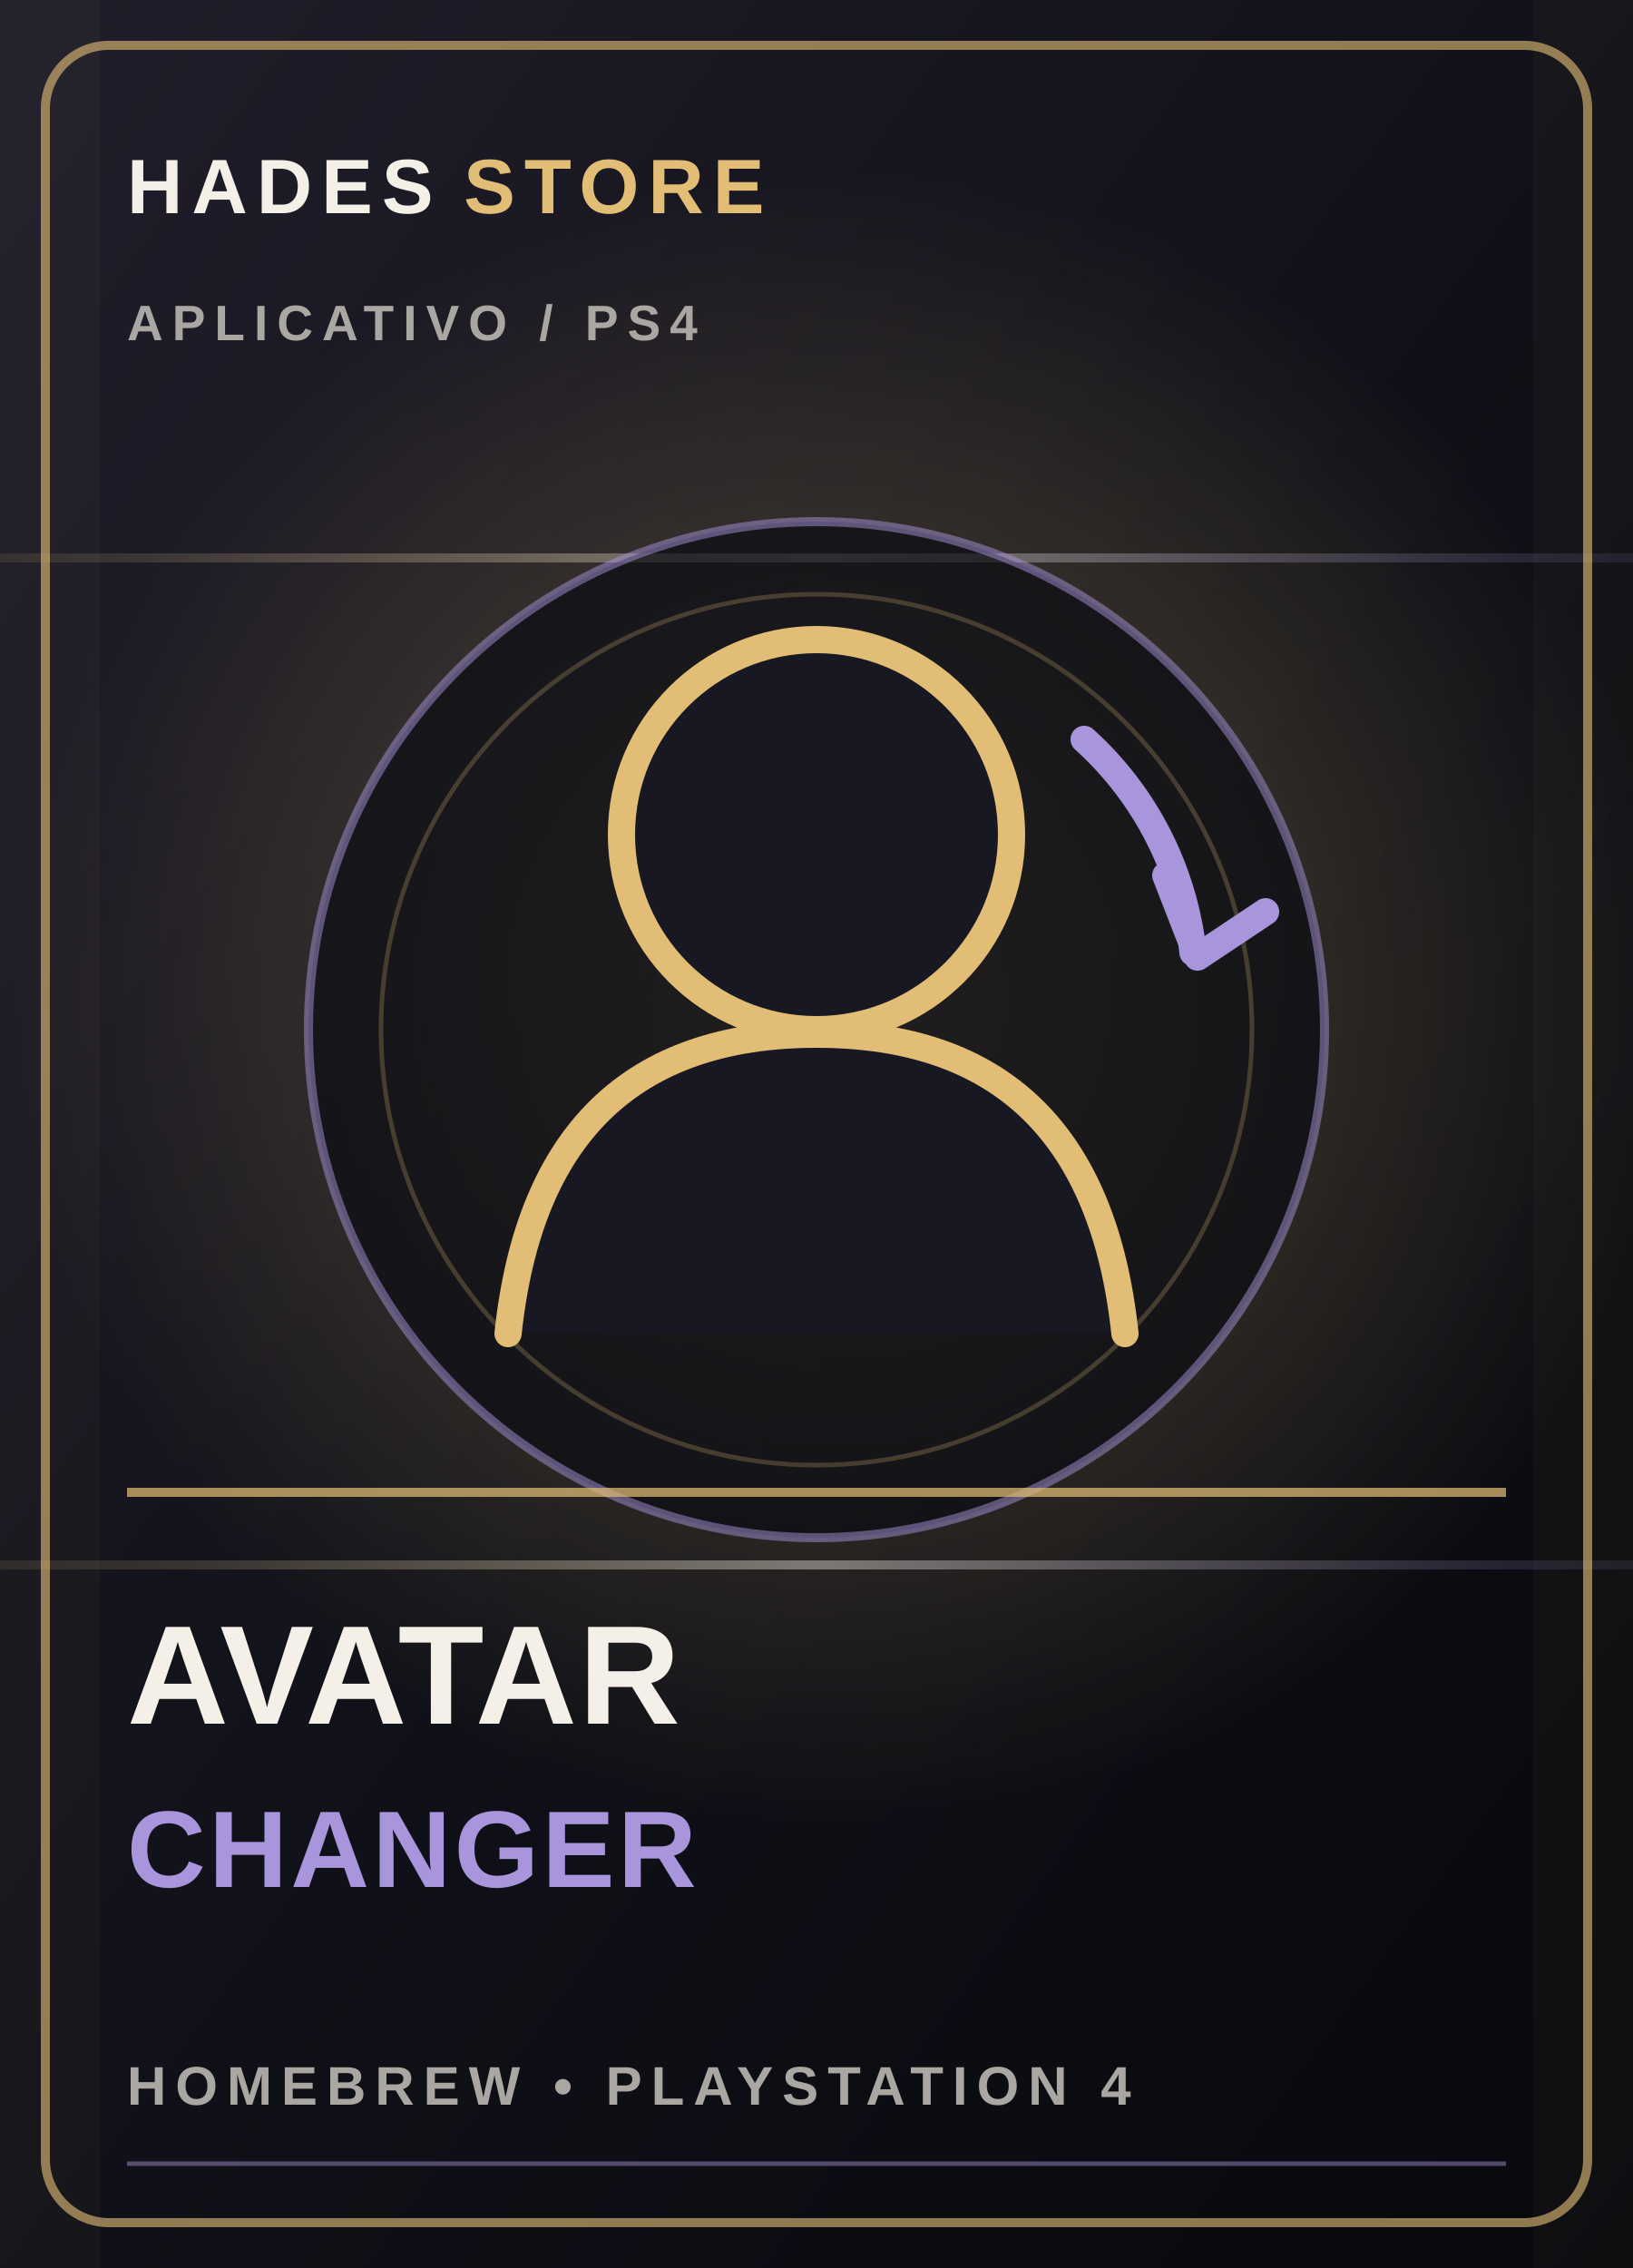
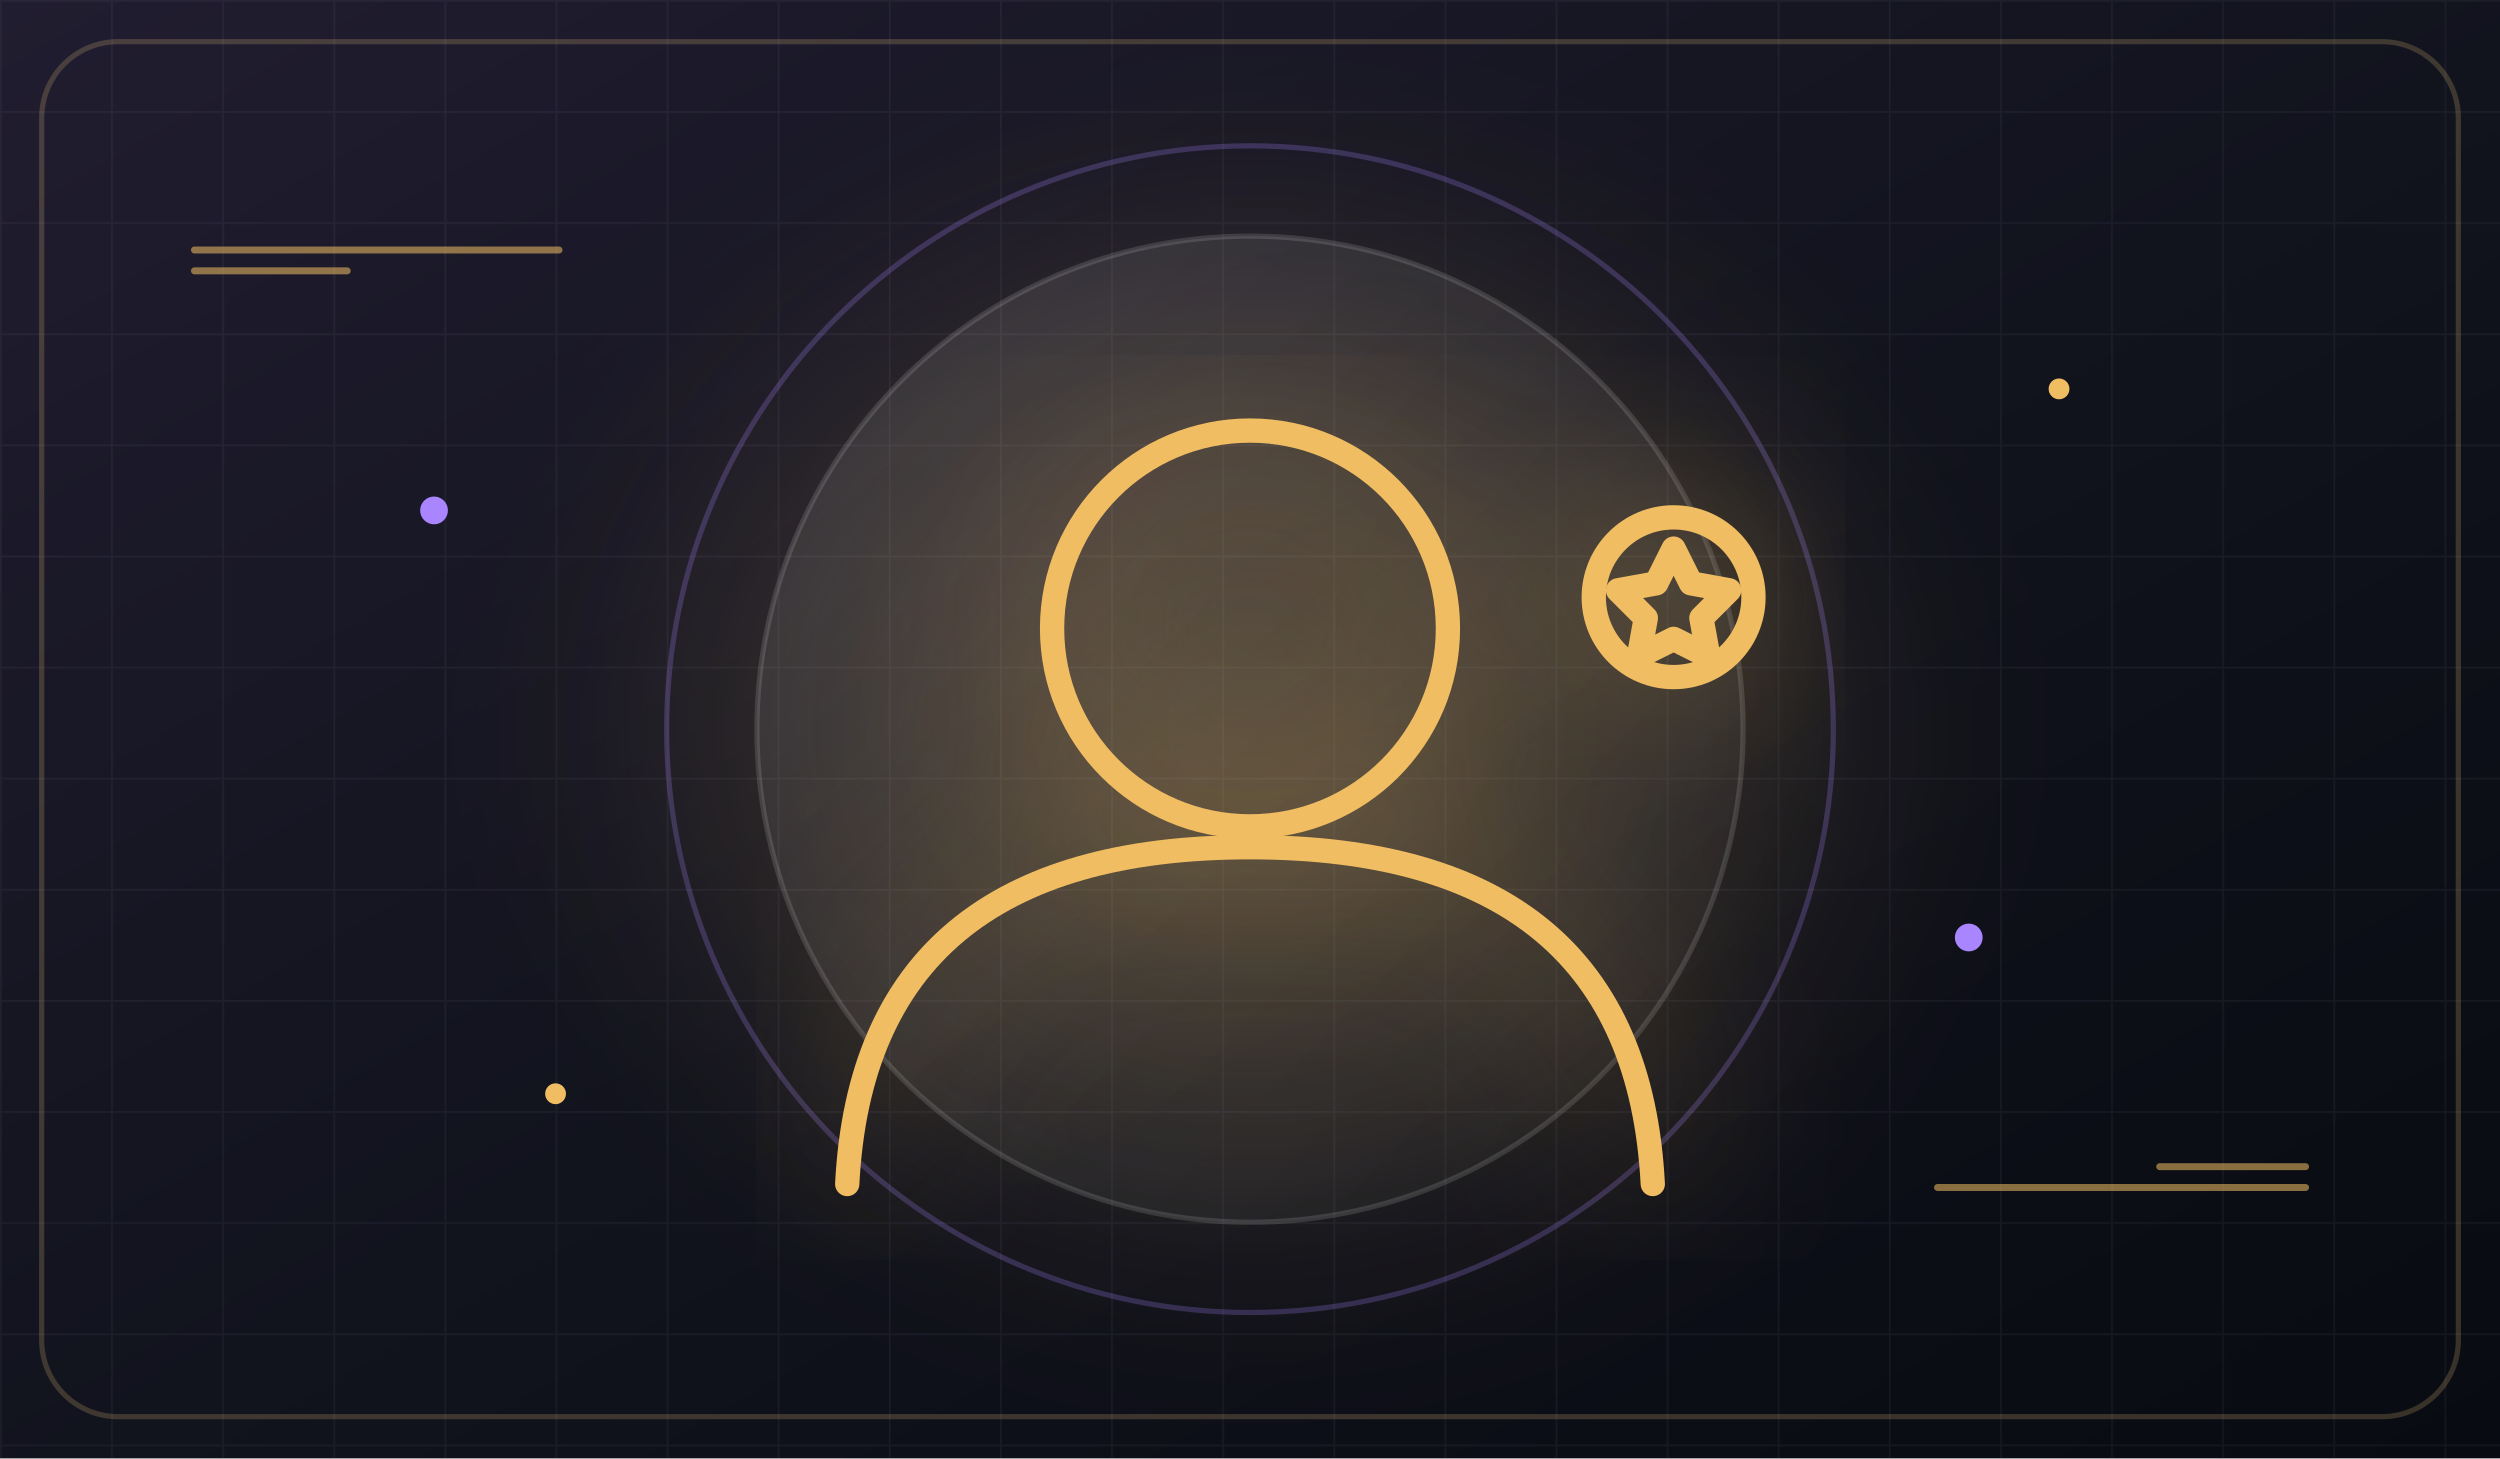
- <svg xmlns="http://www.w3.org/2000/svg" viewBox="0 0 360 500" role="img" aria-labelledby="title desc">
+ <svg xmlns="http://www.w3.org/2000/svg" viewBox="0 0 720 420" role="img" aria-label="Ilustração estilizada HADES Store">
  <defs>
-     <linearGradient id="bg-cover-8" x1="0" y1="0" x2="1" y2="1">
-       <stop stop-color="#211e2b" />
-       <stop offset=".52" stop-color="#101118" />
-       <stop offset="1" stop-color="#08090e" />
+     <linearGradient id="bg" x1="0" y1="0" x2="1" y2="1">
+       <stop stop-color="#211d30" />
+       <stop offset=".52" stop-color="#11131d" />
+       <stop offset="1" stop-color="#090b12" />
    </linearGradient>
-     <radialGradient id="glow-cover-8">
-       <stop stop-color="#e2bd76" stop-opacity=".34" />
-       <stop offset="1" stop-color="#e2bd76" stop-opacity="0" />
+     <radialGradient id="glow">
+       <stop stop-color="#f0bd62" stop-opacity=".32" />
+       <stop offset="1" stop-color="#f0bd62" stop-opacity="0" />
    </radialGradient>
-     <linearGradient id="foil-cover-8" x1="0" y1="0" x2="1" y2="0">
-       <stop stop-color="#e2bd76" stop-opacity=".1" />
-       <stop offset=".5" stop-color="#f4f0e8" stop-opacity=".42" />
-       <stop offset="1" stop-color="#a995db" stop-opacity=".1" />
+     <linearGradient id="glass" x1="0" y1="0" x2="1" y2="1">
+       <stop stop-color="#fff" stop-opacity=".1" />
+       <stop offset="1" stop-color="#fff" stop-opacity=".015" />
    </linearGradient>
+     <pattern id="grid" width="32" height="32" patternUnits="userSpaceOnUse">
+       <path d="M32 0H0v32" fill="none" stroke="#d9d5ec" stroke-opacity=".055" stroke-width="1" />
+     </pattern>
+     <filter id="soft">
+       <feGaussianBlur stdDeviation="24" />
+     </filter>
  </defs>
-   <rect width="360" height="500" fill="url(#bg-cover-8)" />
-   <circle cx="185" cy="220" r="183" fill="url(#glow-cover-8)" />
-   <path d="M0 123h360M0 345h360" stroke="url(#foil-cover-8)" stroke-width="2" />
-   <path d="M0 0h22v500H0zm338 0h22v500h-22z" fill="#e2bd76" opacity=".035" />
-   <rect x="10" y="10" width="340" height="480" rx="14" fill="none" stroke="#e2bd76" stroke-opacity=".62" stroke-width="2" />
-   <text x="28" y="47" fill="#f4f0e8" font-family="Arial,sans-serif" font-size="17" font-weight="800" letter-spacing="2">HADES <tspan fill="#e2bd76">STORE</tspan>
-   </text>
-   <text x="28" y="75" fill="#aaa6a1" font-family="Arial,sans-serif" font-size="11" font-weight="700" letter-spacing="2">APLICATIVO  /  PS4</text>
-   <circle cx="180" cy="227" r="112" fill="#0c0d14" fill-opacity=".72" stroke="#a995db" stroke-opacity=".5" stroke-width="2" />
-   <circle cx="180" cy="227" r="96" fill="none" stroke="#e2bd76" stroke-opacity=".24" stroke-width="1" />
-   <g color="#e2bd76">
-     <circle cx="180" cy="184" r="43" fill="#171821" stroke="currentColor" stroke-width="6" />
-     <path d="M112 294q7-66 68-66t68 66" fill="#171821" stroke="currentColor" stroke-width="6" stroke-linecap="round" />
-     <path d="M239 163a74 74 0 0 1 24 47m-6-17 7 18 15-10" fill="none" stroke="#a995db" stroke-width="6" stroke-linecap="round" stroke-linejoin="round" />
+   <rect width="720" height="420" fill="url(#bg)" />
+   <rect width="720" height="420" fill="url(#grid)" />
+   <ellipse cx="360" cy="210" rx="205" ry="175" fill="url(#glow)" filter="url(#soft)" />
+   <circle cx="360" cy="210" r="168" fill="none" stroke="#a985ff" stroke-opacity=".24" stroke-width="1.5" />
+   <circle cx="360" cy="210" r="142" fill="url(#glass)" stroke="#fff" stroke-opacity=".13" stroke-width="1.5" />
+   <path d="M56 72h105M56 78h44M558 342h106M622 336h42" stroke="#f0bd62" stroke-opacity=".55" stroke-width="2" stroke-linecap="round" />
+   <g fill="none" stroke="#f0bd62" stroke-width="12" stroke-linecap="round" stroke-linejoin="round" filter="url(#soft)" opacity=".25">
+     <circle cx="360" cy="181" r="57" />
+     <path d="M244 341q5-97 116-97t116 97" />
+     <circle cx="482" cy="172" r="23" />
+     <path d="m482 158 5 10 11 2-8 8 2 11-10-5-10 5 2-11-8-8 11-2z" />
  </g>
-   <path d="M28 329h304" stroke="#e2bd76" stroke-opacity=".72" stroke-width="2" />
-   <text x="28" y="380" fill="#f4f0e8" font-family="Arial,sans-serif" font-size="31" font-weight="900" letter-spacing=".4">AVATAR</text>
-   <text x="28" y="416" fill="#a995db" font-family="Arial,sans-serif" font-size="24" font-weight="800" letter-spacing=".7">CHANGER</text>
-   <text x="28" y="464" fill="#aaa6a1" font-family="Arial,sans-serif" font-size="12" font-weight="700" letter-spacing="2">HOMEBREW  •  PLAYSTATION 4</text>
-   <path d="M28 477h304" stroke="#a995db" stroke-opacity=".45" />
+   <g fill="none" stroke="#f0bd62" stroke-width="7" stroke-linecap="round" stroke-linejoin="round">
+     <circle cx="360" cy="181" r="57" />
+     <path d="M244 341q5-97 116-97t116 97" />
+     <circle cx="482" cy="172" r="23" />
+     <path d="m482 158 5 10 11 2-8 8 2 11-10-5-10 5 2-11-8-8 11-2z" />
+   </g>
+   <circle cx="125" cy="147" r="4" fill="#a985ff" />
+   <circle cx="593" cy="112" r="3" fill="#f0bd62" />
+   <circle cx="567" cy="270" r="4" fill="#a985ff" />
+   <circle cx="160" cy="315" r="3" fill="#f0bd62" />
+   <rect x="12" y="12" width="696" height="396" rx="22" fill="none" stroke="#e2bd76" stroke-opacity=".22" stroke-width="1.5" />
</svg>
